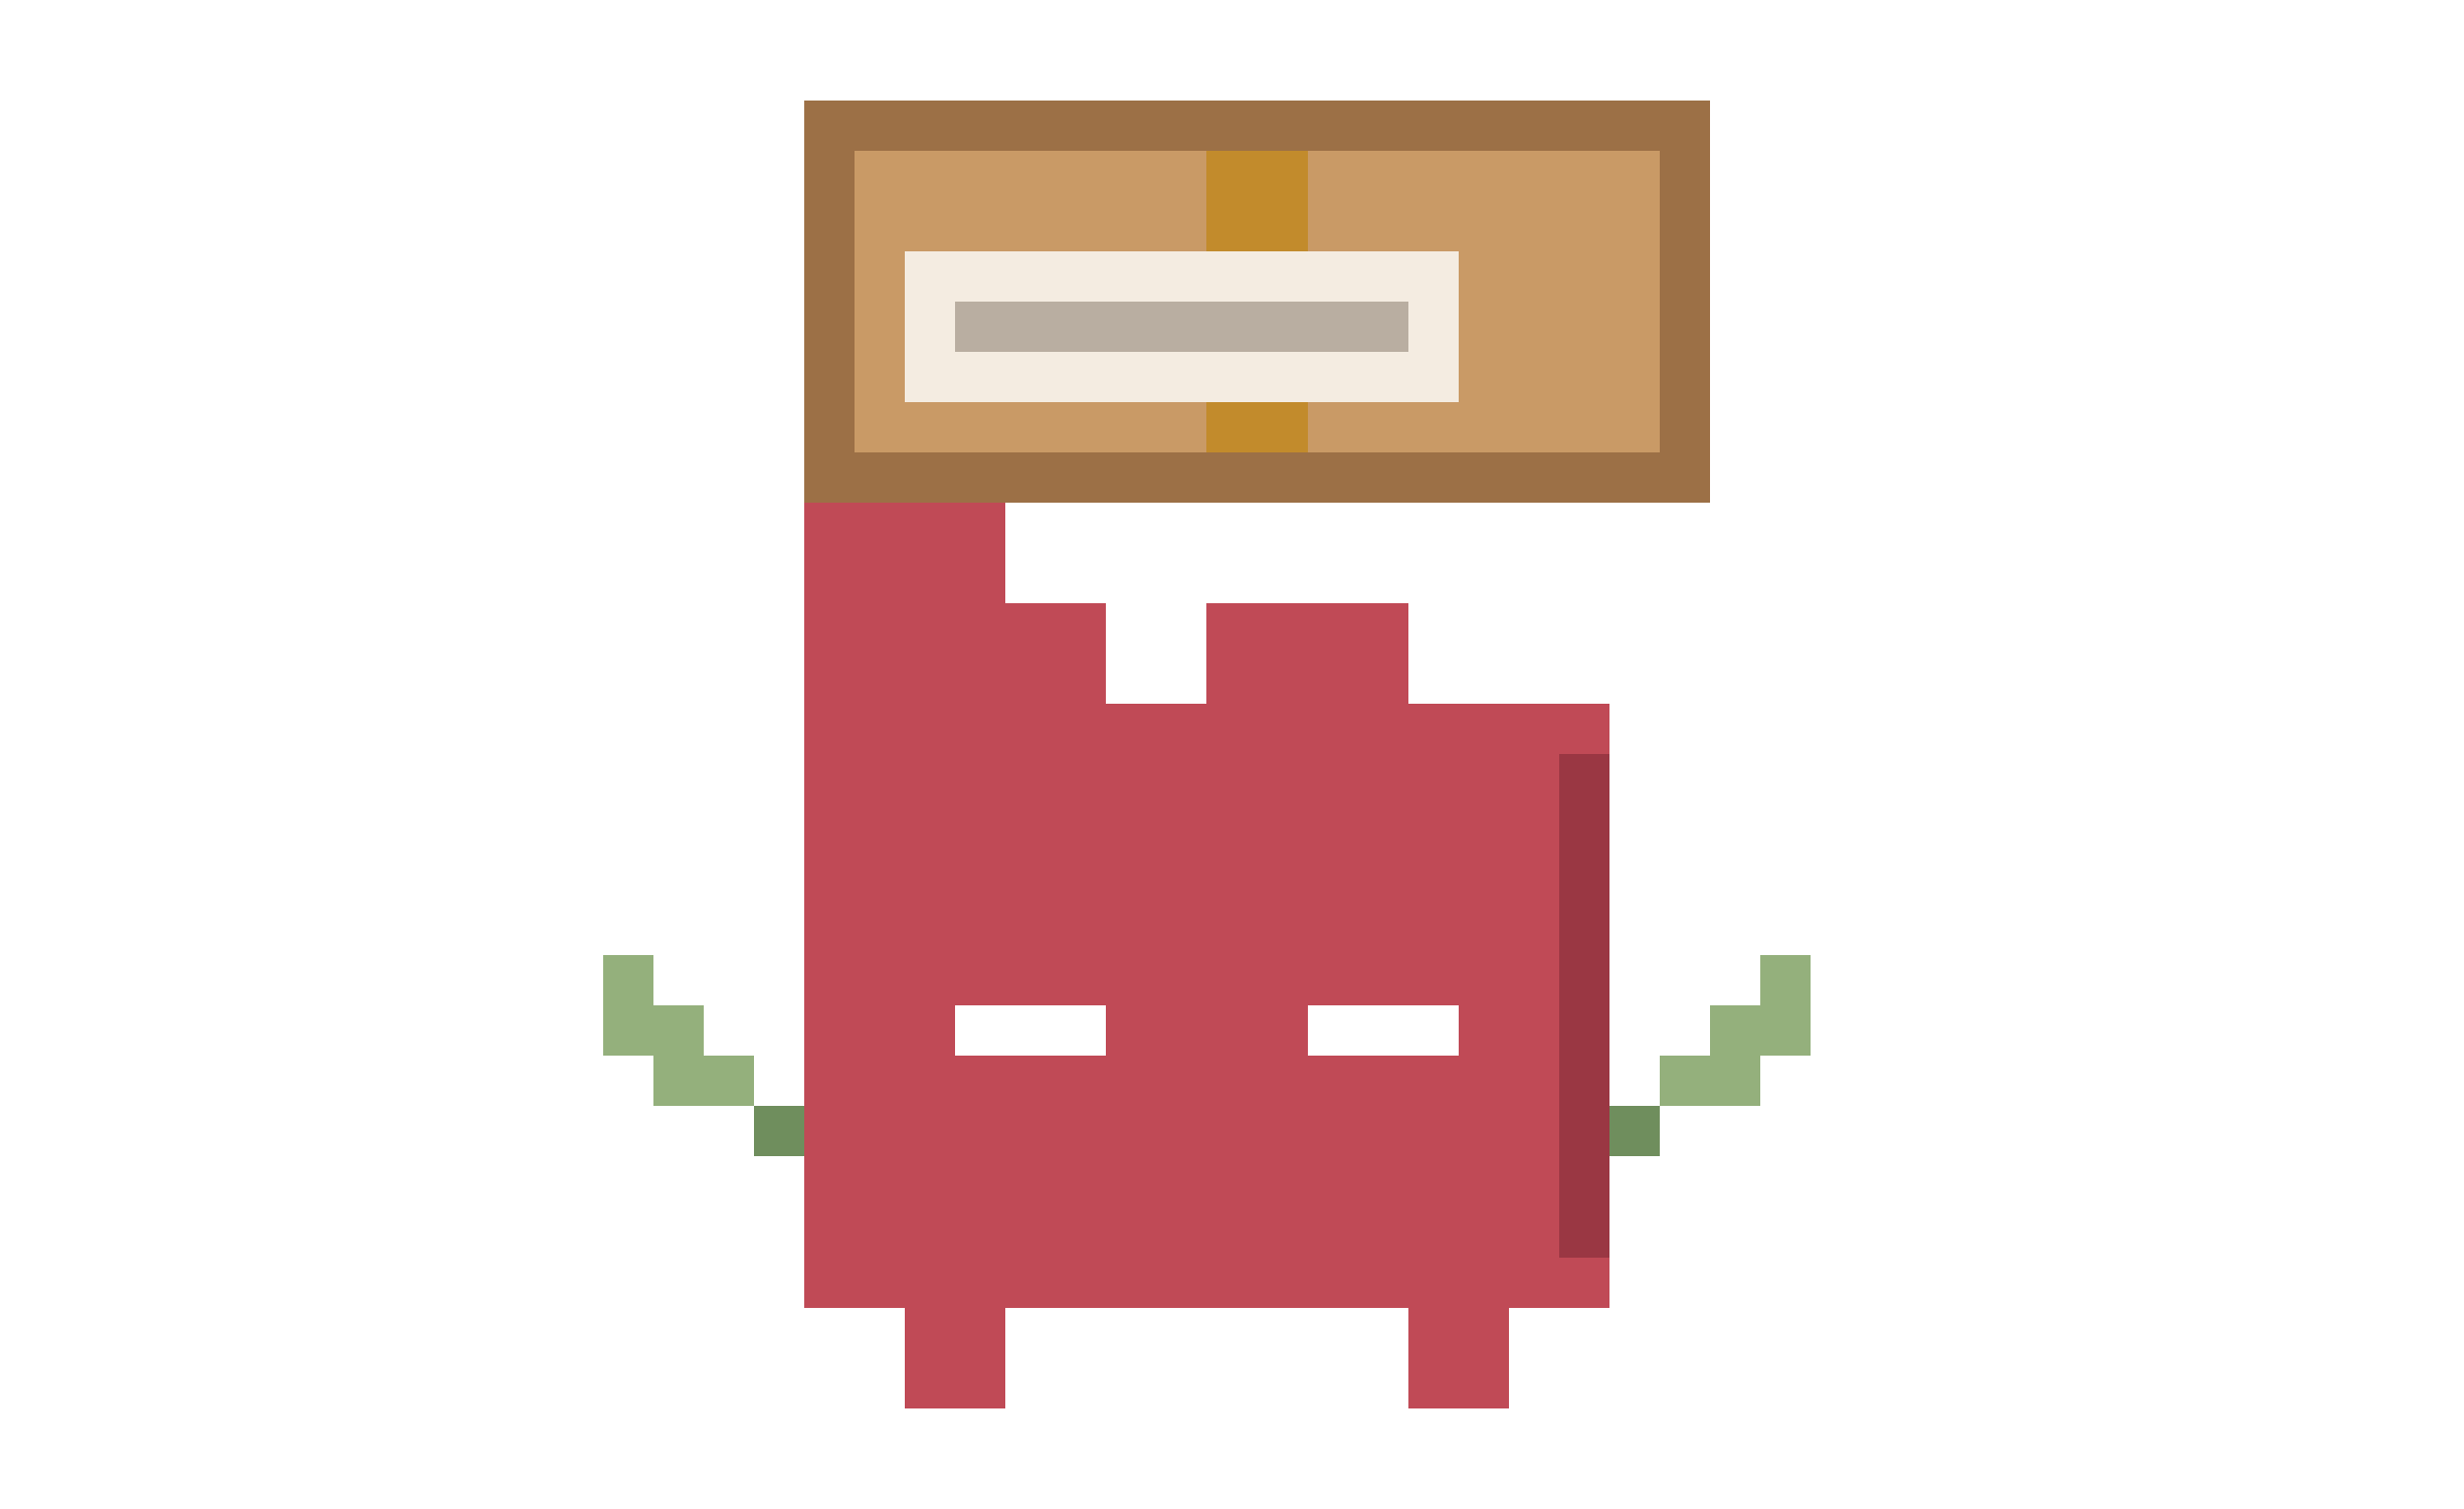
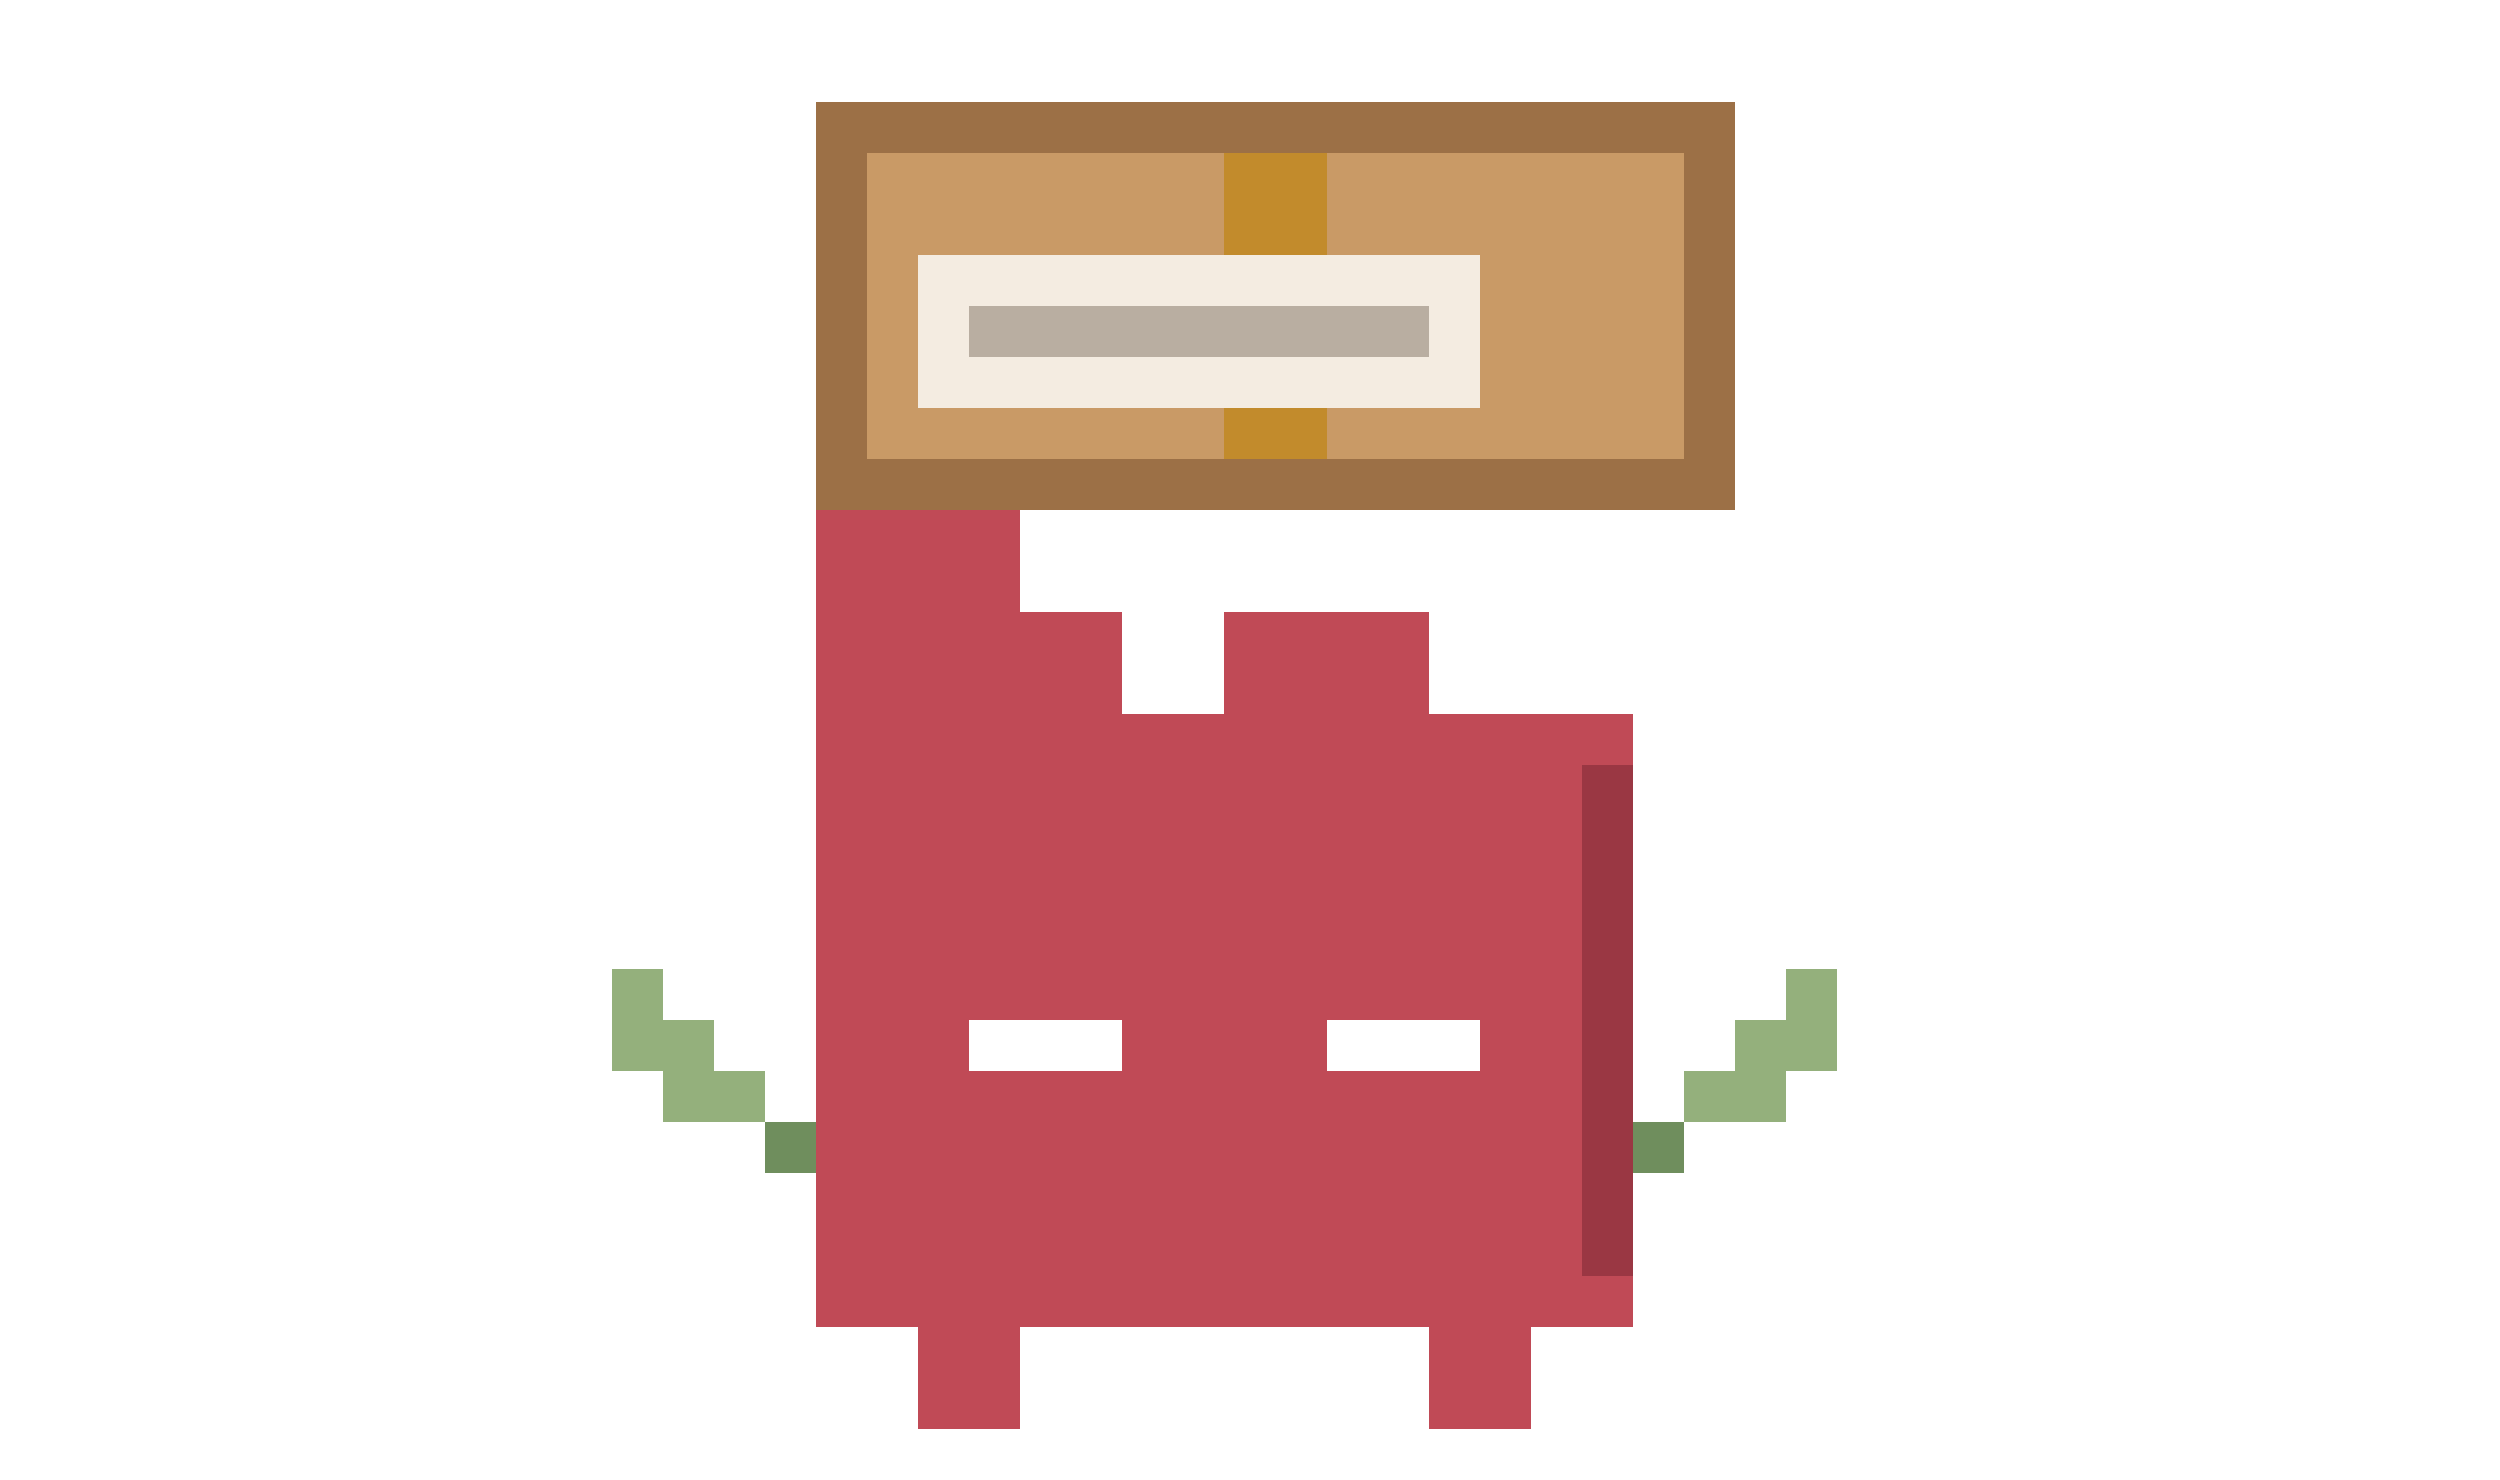
- <svg xmlns="http://www.w3.org/2000/svg" viewBox="0 0 49 30" width="294" height="180" shape-rendering="crispEdges" role="img">
+ <svg xmlns="http://www.w3.org/2000/svg" viewBox="0 0 49 29" width="294" height="174" shape-rendering="crispEdges" role="img">
  <rect x="16" y="2" width="18" height="1" fill="#9C7046" />
  <rect x="16" y="3" width="1" height="1" fill="#9C7046" />
  <rect x="17" y="3" width="7" height="1" fill="#C99A66" />
  <rect x="24" y="3" width="2" height="1" fill="#C28B2C" />
  <rect x="26" y="3" width="7" height="1" fill="#C99A66" />
  <rect x="33" y="3" width="1" height="1" fill="#9C7046" />
  <rect x="16" y="4" width="1" height="1" fill="#9C7046" />
  <rect x="17" y="4" width="7" height="1" fill="#C99A66" />
  <rect x="24" y="4" width="2" height="1" fill="#C28B2C" />
  <rect x="26" y="4" width="7" height="1" fill="#C99A66" />
  <rect x="33" y="4" width="1" height="1" fill="#9C7046" />
  <rect x="16" y="5" width="1" height="1" fill="#9C7046" />
  <rect x="17" y="5" width="1" height="1" fill="#C99A66" />
  <rect x="18" y="5" width="11" height="1" fill="#F4ECE1" />
  <rect x="29" y="5" width="4" height="1" fill="#C99A66" />
  <rect x="33" y="5" width="1" height="1" fill="#9C7046" />
  <rect x="16" y="6" width="1" height="1" fill="#9C7046" />
  <rect x="17" y="6" width="1" height="1" fill="#C99A66" />
  <rect x="18" y="6" width="1" height="1" fill="#F4ECE1" />
  <rect x="19" y="6" width="9" height="1" fill="#B9AEA1" />
  <rect x="28" y="6" width="1" height="1" fill="#F4ECE1" />
  <rect x="29" y="6" width="4" height="1" fill="#C99A66" />
  <rect x="33" y="6" width="1" height="1" fill="#9C7046" />
  <rect x="16" y="7" width="1" height="1" fill="#9C7046" />
  <rect x="17" y="7" width="1" height="1" fill="#C99A66" />
  <rect x="18" y="7" width="11" height="1" fill="#F4ECE1" />
  <rect x="29" y="7" width="4" height="1" fill="#C99A66" />
  <rect x="33" y="7" width="1" height="1" fill="#9C7046" />
  <rect x="16" y="8" width="1" height="1" fill="#9C7046" />
  <rect x="17" y="8" width="7" height="1" fill="#C99A66" />
  <rect x="24" y="8" width="2" height="1" fill="#C28B2C" />
  <rect x="26" y="8" width="7" height="1" fill="#C99A66" />
  <rect x="33" y="8" width="1" height="1" fill="#9C7046" />
  <rect x="16" y="9" width="18" height="1" fill="#9C7046" />
  <rect x="16" y="10" width="4" height="1" fill="#C04A56" />
  <rect x="16" y="11" width="4" height="1" fill="#C04A56" />
  <rect x="16" y="12" width="6" height="1" fill="#C04A56" />
  <rect x="24" y="12" width="4" height="1" fill="#C04A56" />
  <rect x="16" y="13" width="6" height="1" fill="#C04A56" />
  <rect x="24" y="13" width="4" height="1" fill="#C04A56" />
  <rect x="16" y="14" width="16" height="1" fill="#C04A56" />
  <rect x="16" y="15" width="15" height="1" fill="#C04A56" />
  <rect x="31" y="15" width="1" height="1" fill="#9A3743" />
  <rect x="16" y="16" width="15" height="1" fill="#C04A56" />
  <rect x="31" y="16" width="1" height="1" fill="#9A3743" />
  <rect x="16" y="17" width="15" height="1" fill="#C04A56" />
  <rect x="31" y="17" width="1" height="1" fill="#9A3743" />
  <rect x="16" y="18" width="15" height="1" fill="#C04A56" />
  <rect x="31" y="18" width="1" height="1" fill="#9A3743" />
  <rect x="12" y="19" width="1" height="1" fill="#94B07C" />
  <rect x="16" y="19" width="15" height="1" fill="#C04A56" />
  <rect x="31" y="19" width="1" height="1" fill="#9A3743" />
  <rect x="35" y="19" width="1" height="1" fill="#94B07C" />
  <rect x="12" y="20" width="2" height="1" fill="#94B07C" />
  <rect x="16" y="20" width="3" height="1" fill="#C04A56" />
  <rect x="22" y="20" width="4" height="1" fill="#C04A56" />
  <rect x="29" y="20" width="2" height="1" fill="#C04A56" />
  <rect x="31" y="20" width="1" height="1" fill="#9A3743" />
  <rect x="34" y="20" width="2" height="1" fill="#94B07C" />
  <rect x="13" y="21" width="2" height="1" fill="#94B07C" />
  <rect x="16" y="21" width="15" height="1" fill="#C04A56" />
  <rect x="31" y="21" width="1" height="1" fill="#9A3743" />
  <rect x="33" y="21" width="2" height="1" fill="#94B07C" />
  <rect x="15" y="22" width="1" height="1" fill="#6F8E5D" />
  <rect x="16" y="22" width="15" height="1" fill="#C04A56" />
  <rect x="31" y="22" width="1" height="1" fill="#9A3743" />
  <rect x="32" y="22" width="1" height="1" fill="#6F8E5D" />
  <rect x="16" y="23" width="15" height="1" fill="#C04A56" />
  <rect x="31" y="23" width="1" height="1" fill="#9A3743" />
  <rect x="16" y="24" width="15" height="1" fill="#C04A56" />
  <rect x="31" y="24" width="1" height="1" fill="#9A3743" />
  <rect x="16" y="25" width="16" height="1" fill="#C04A56" />
  <rect x="18" y="26" width="2" height="1" fill="#C04A56" />
  <rect x="28" y="26" width="2" height="1" fill="#C04A56" />
  <rect x="18" y="27" width="2" height="1" fill="#C04A56" />
  <rect x="28" y="27" width="2" height="1" fill="#C04A56" />
</svg>
